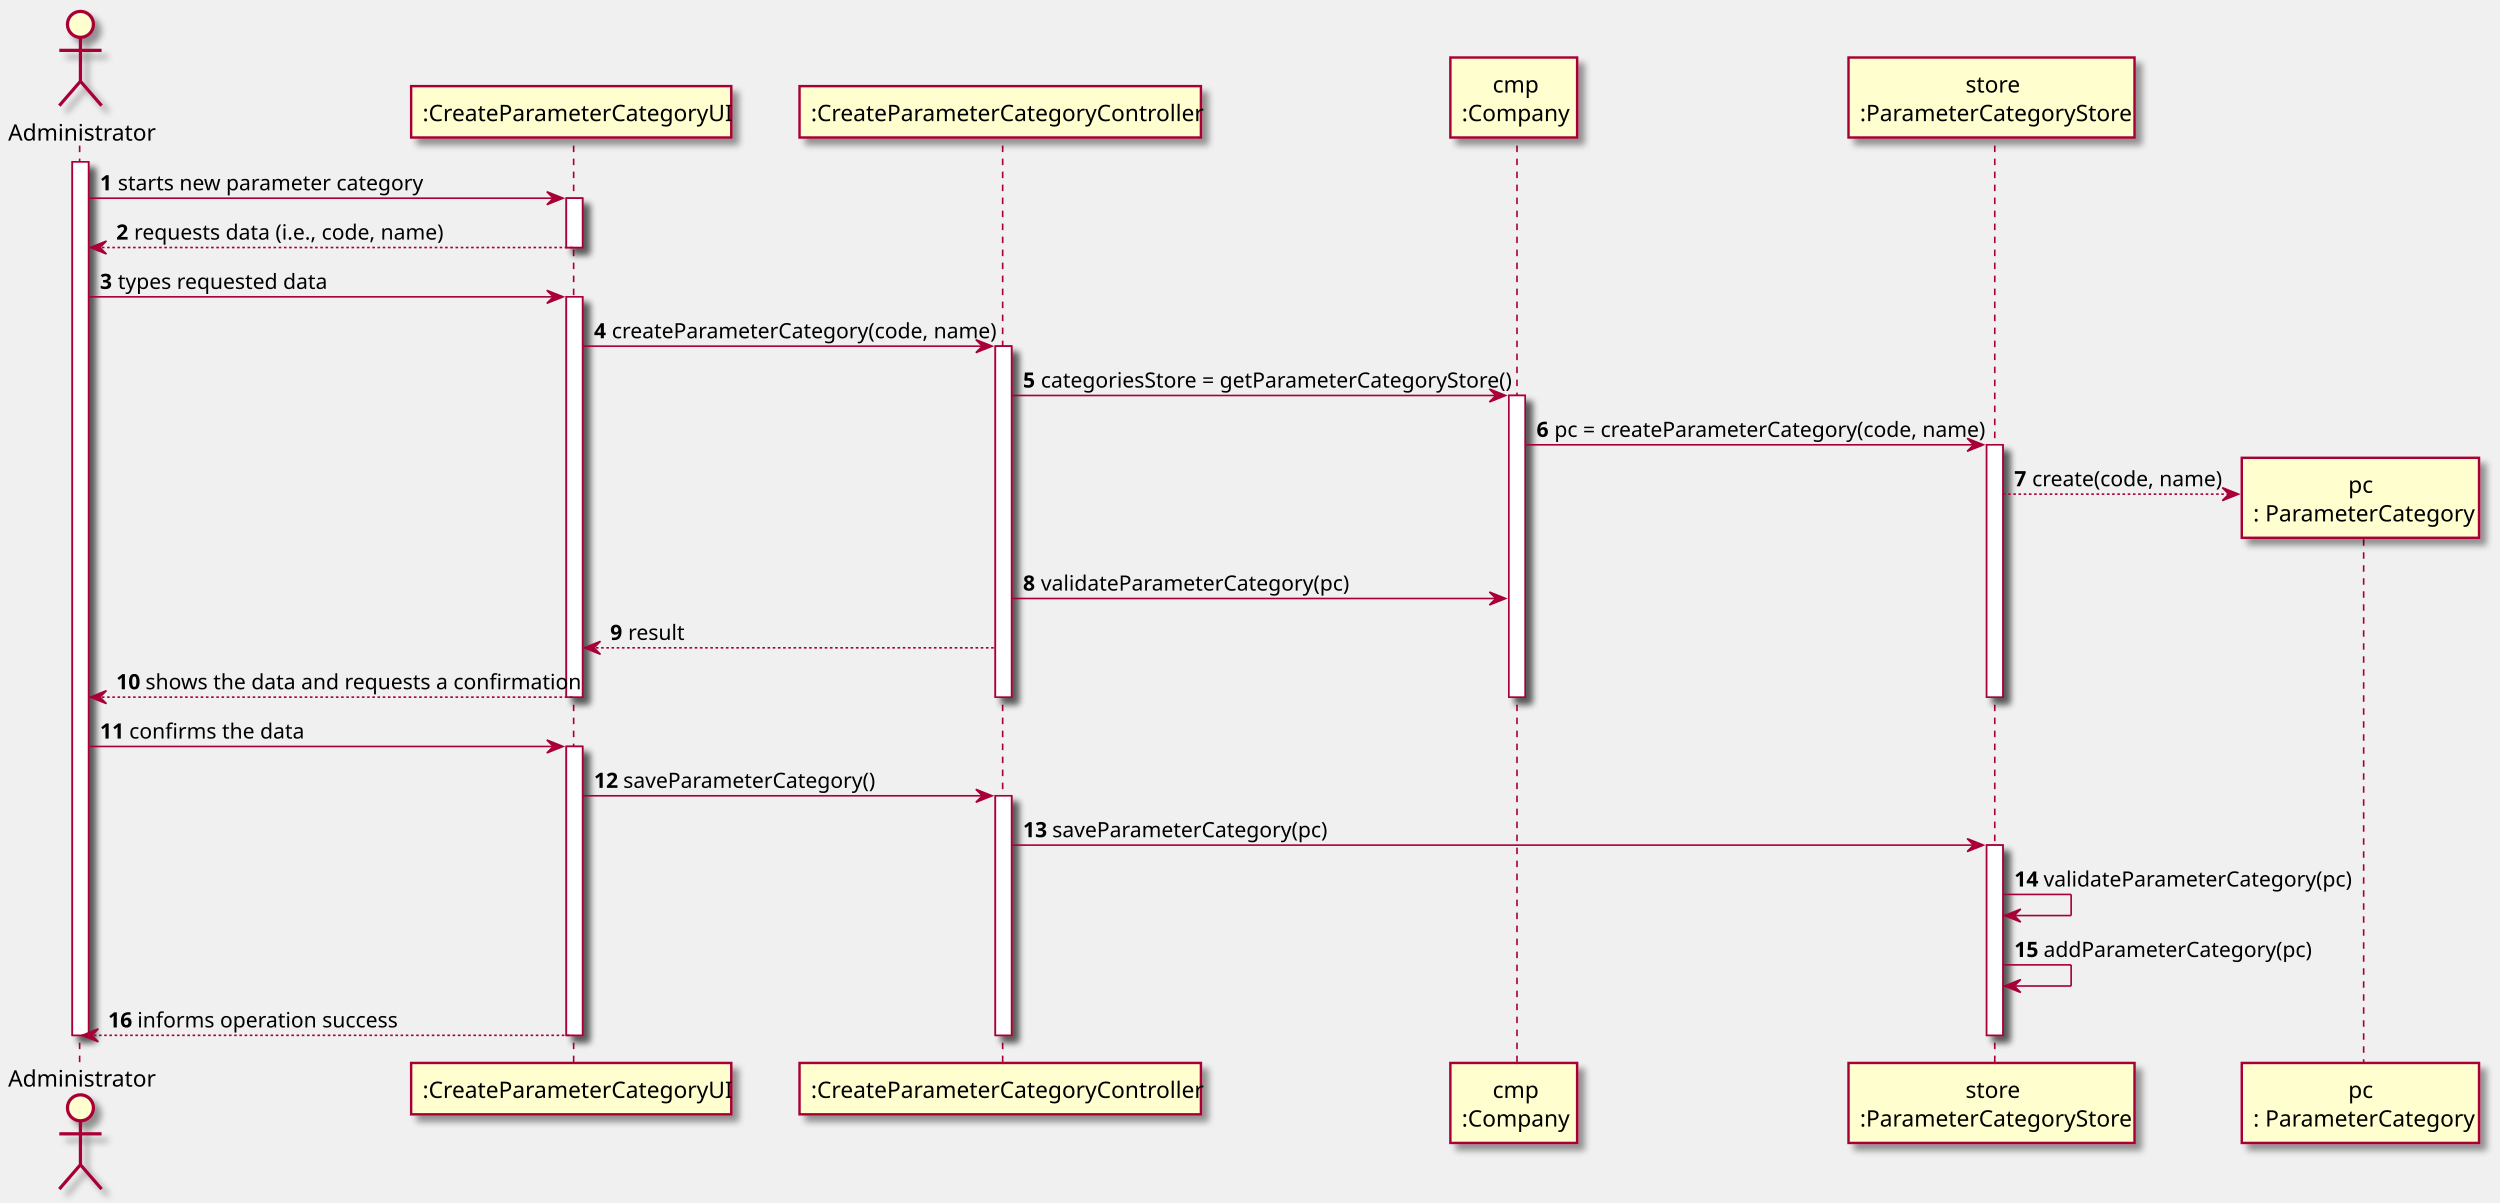
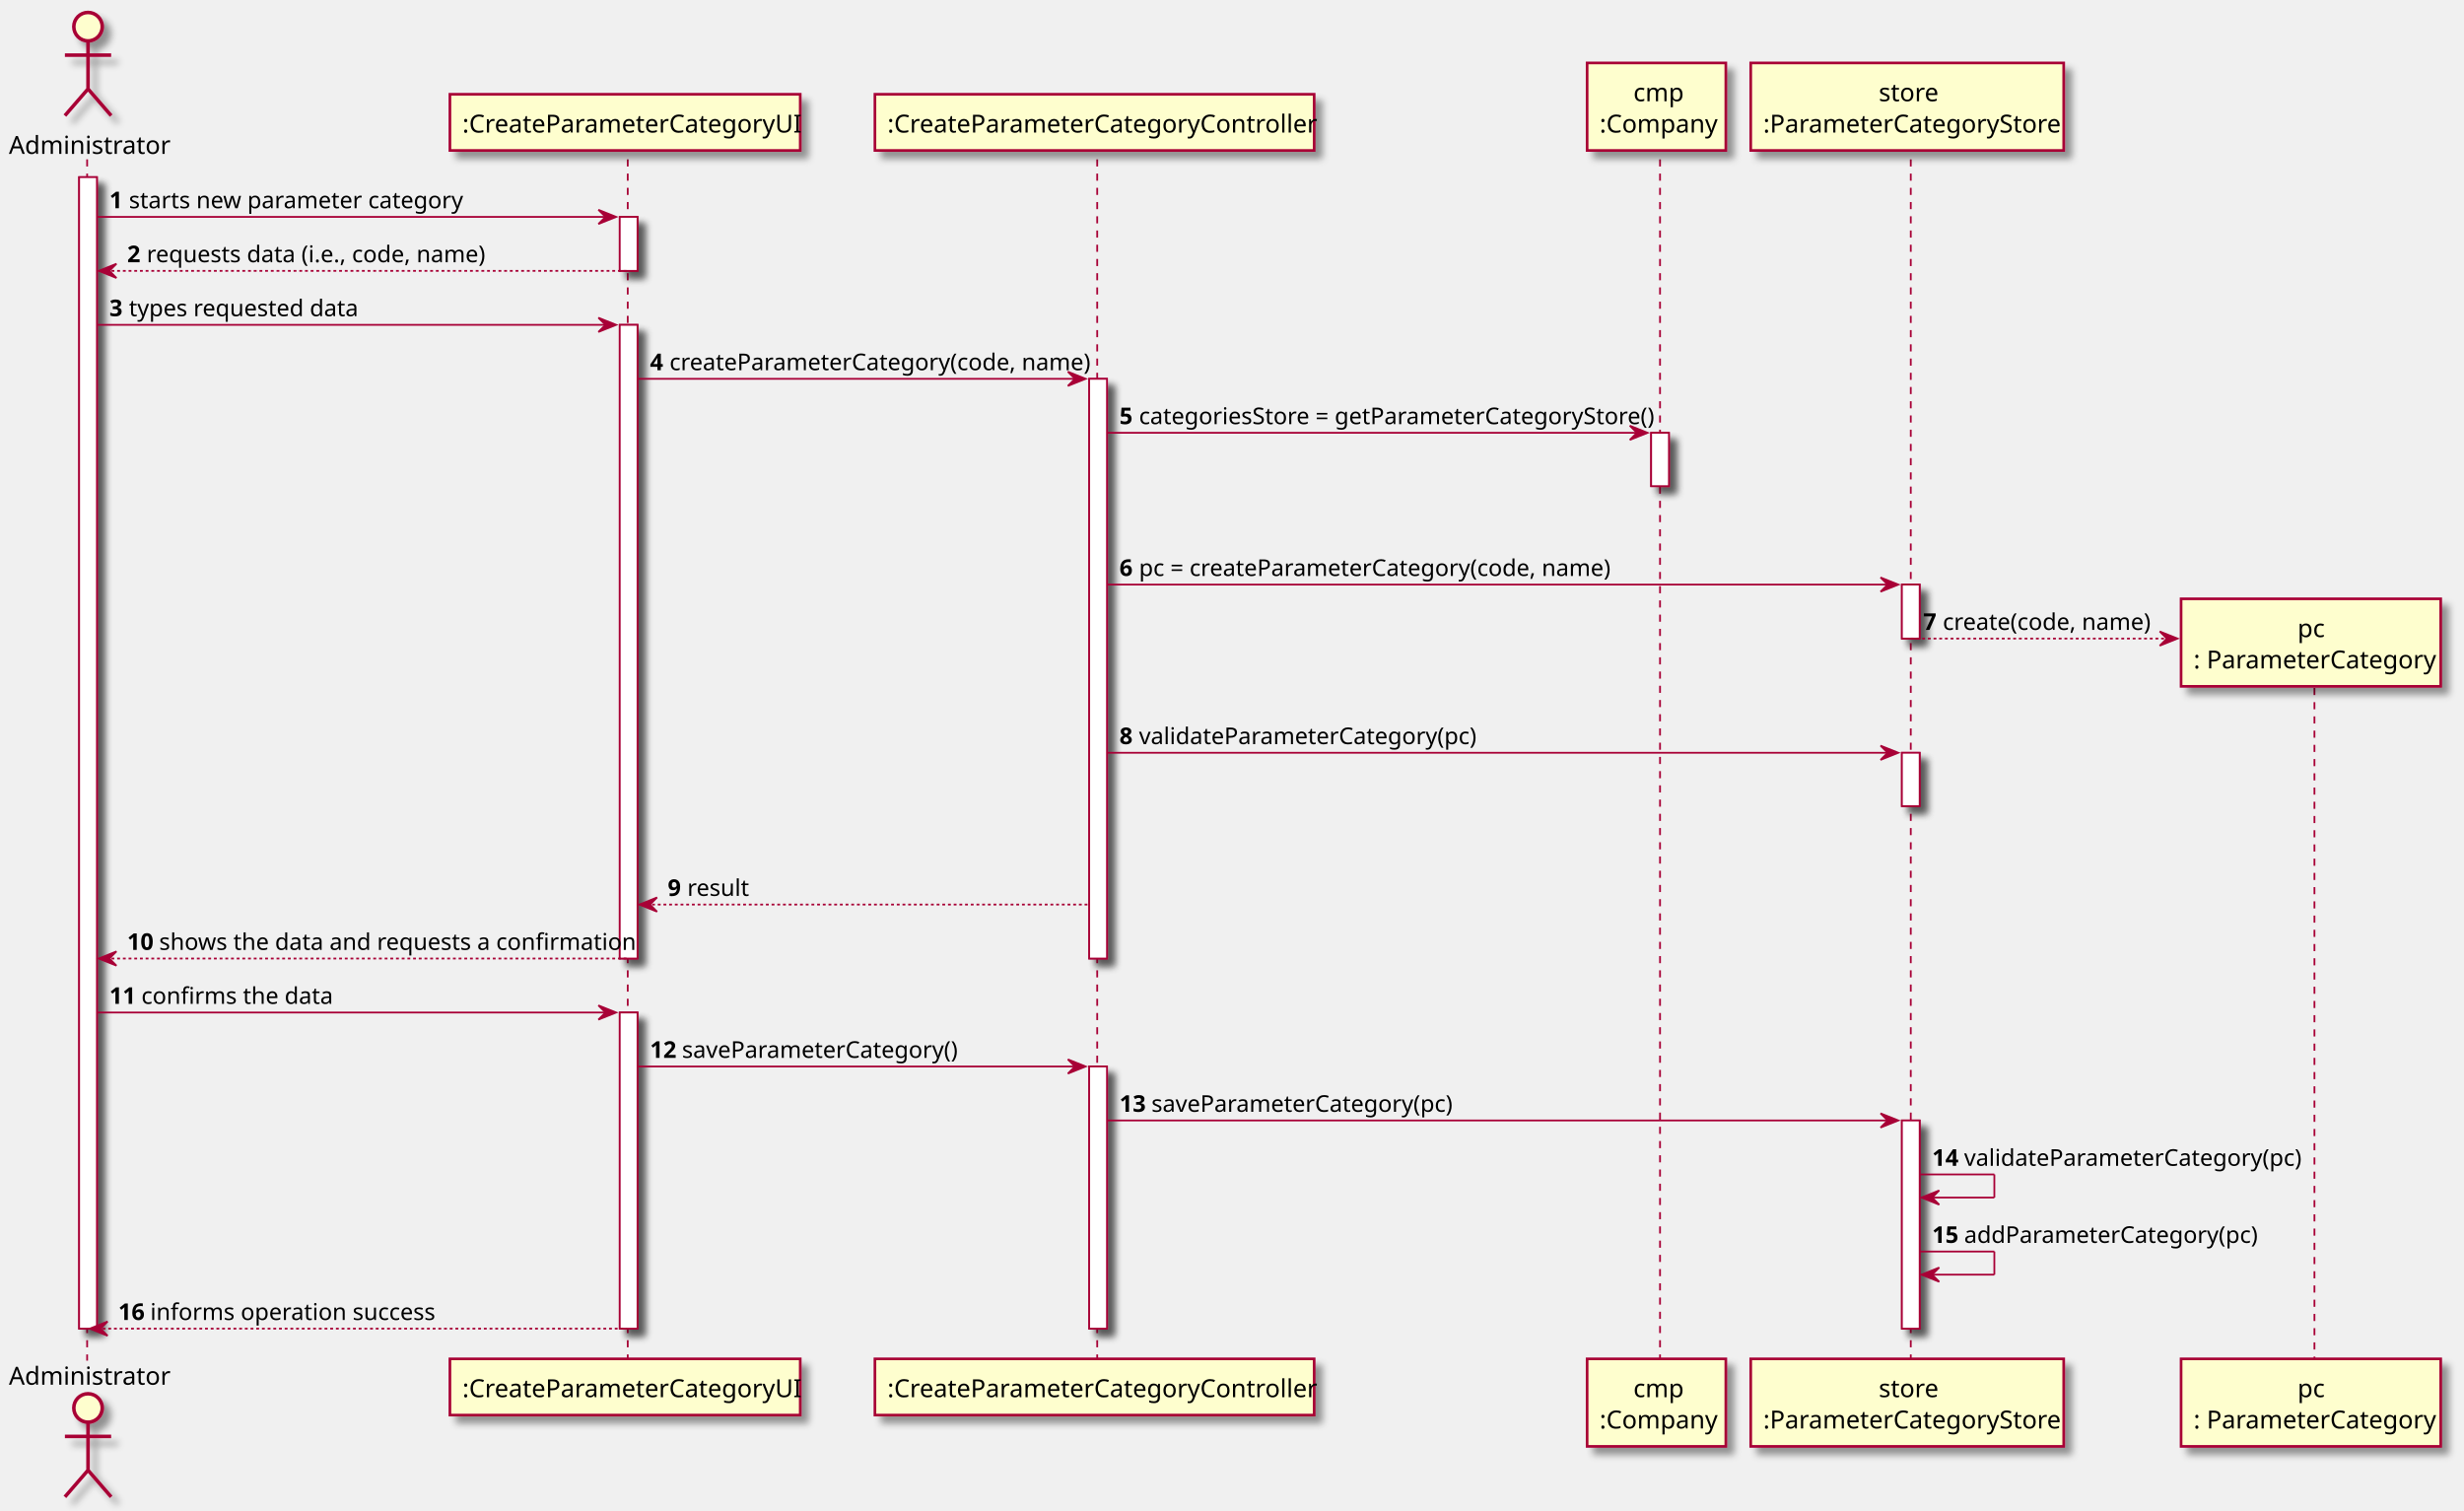
- <svg xmlns="http://www.w3.org/2000/svg" contentScriptType="application/ecmascript" contentStyleType="text/css" height="925px" preserveAspectRatio="none" style="width:1923px;height:925px;" version="1.1" viewBox="0 0 1923 925" width="1923.75px" zoomAndPan="magnify">
+ <svg xmlns="http://www.w3.org/2000/svg" contentScriptType="application/ecmascript" contentStyleType="text/css" height="1062.5px" preserveAspectRatio="none" style="width:1732px;height:1062px;" version="1.1" viewBox="0 0 1732 1062" width="1732.5px" zoomAndPan="magnify">
  <defs>
-     <filter height="300%" id="f1p13t1ek9l3mz" width="300%" x="-1" y="-1">
+     <filter height="300%" id="fwer55arzb41w" width="300%" x="-1" y="-1">
      <feGaussianBlur result="blurOut" stdDeviation="2.5" />
      <feColorMatrix in="blurOut" result="blurOut2" type="matrix" values="0 0 0 0 0 0 0 0 0 0 0 0 0 0 0 0 0 0 .4 0" />
      <feOffset dx="5.0" dy="5.0" in="blurOut2" result="blurOut3" />
      <feBlend in="SourceGraphic" in2="blurOut3" mode="normal" />
    </filter>
  </defs>
  <g>
-     <rect fill="#FFFFFF" filter="url(#f1p13t1ek9l3mz)" height="671.865" style="stroke:#A80036;stroke-width:1.25;" width="12.5" x="55.625" y="124.512" />
-     <rect fill="#FFFFFF" filter="url(#f1p13t1ek9l3mz)" height="37.94" style="stroke:#A80036;stroke-width:1.25;" width="12.5" x="435.625" y="152.451" />
-     <rect fill="#FFFFFF" filter="url(#f1p13t1ek9l3mz)" height="307.91" style="stroke:#A80036;stroke-width:1.25;" width="12.5" x="435.625" y="228.33" />
-     <rect fill="#FFFFFF" filter="url(#f1p13t1ek9l3mz)" height="222.197" style="stroke:#A80036;stroke-width:1.25;" width="12.5" x="435.625" y="574.18" />
-     <rect fill="#FFFFFF" filter="url(#f1p13t1ek9l3mz)" height="269.971" style="stroke:#A80036;stroke-width:1.25;" width="12.5" x="765.625" y="266.269" />
-     <rect fill="#FFFFFF" filter="url(#f1p13t1ek9l3mz)" height="184.258" style="stroke:#A80036;stroke-width:1.25;" width="12.5" x="765.625" y="612.119" />
-     <rect fill="#FFFFFF" filter="url(#f1p13t1ek9l3mz)" height="232.031" style="stroke:#A80036;stroke-width:1.25;" width="12.5" x="1160.625" y="304.209" />
-     <rect fill="#FFFFFF" filter="url(#f1p13t1ek9l3mz)" height="194.092" style="stroke:#A80036;stroke-width:1.25;" width="12.5" x="1528.125" y="342.148" />
-     <rect fill="#FFFFFF" filter="url(#f1p13t1ek9l3mz)" height="146.318" style="stroke:#A80036;stroke-width:1.25;" width="12.5" x="1528.125" y="650.059" />
-     <line style="stroke:#A80036;stroke-width:1.25;stroke-dasharray:5.0,5.0;" x1="61.25" x2="61.25" y1="112.012" y2="818.877" />
-     <line style="stroke:#A80036;stroke-width:1.25;stroke-dasharray:5.0,5.0;" x1="441.25" x2="441.25" y1="112.012" y2="818.877" />
-     <line style="stroke:#A80036;stroke-width:1.25;stroke-dasharray:5.0,5.0;" x1="771.25" x2="771.25" y1="112.012" y2="818.877" />
-     <line style="stroke:#A80036;stroke-width:1.25;stroke-dasharray:5.0,5.0;" x1="1166.875" x2="1166.875" y1="112.012" y2="818.877" />
-     <line style="stroke:#A80036;stroke-width:1.25;stroke-dasharray:5.0,5.0;" x1="1534.375" x2="1534.375" y1="112.012" y2="818.877" />
-     <line style="stroke:#A80036;stroke-width:1.25;stroke-dasharray:5.0,5.0;" x1="1818.125" x2="1818.125" y1="404.785" y2="818.877" />
+     <rect fill="#FFFFFF" filter="url(#fwer55arzb41w)" height="809.365" style="stroke:#A80036;stroke-width:1.25;" width="12.5" x="55.625" y="124.512" />
+     <rect fill="#FFFFFF" filter="url(#fwer55arzb41w)" height="37.94" style="stroke:#A80036;stroke-width:1.25;" width="12.5" x="435.625" y="152.451" />
+     <rect fill="#FFFFFF" filter="url(#fwer55arzb41w)" height="445.41" style="stroke:#A80036;stroke-width:1.25;" width="12.5" x="435.625" y="228.33" />
+     <rect fill="#FFFFFF" filter="url(#fwer55arzb41w)" height="222.197" style="stroke:#A80036;stroke-width:1.25;" width="12.5" x="435.625" y="711.68" />
+     <rect fill="#FFFFFF" filter="url(#fwer55arzb41w)" height="407.471" style="stroke:#A80036;stroke-width:1.25;" width="12.5" x="765.625" y="266.269" />
+     <rect fill="#FFFFFF" filter="url(#fwer55arzb41w)" height="184.258" style="stroke:#A80036;stroke-width:1.25;" width="12.5" x="765.625" y="749.619" />
+     <rect fill="#FFFFFF" filter="url(#fwer55arzb41w)" height="37.5" style="stroke:#A80036;stroke-width:1.25;" width="12.5" x="1160.625" y="304.209" />
+     <rect fill="#FFFFFF" filter="url(#fwer55arzb41w)" height="37.94" style="stroke:#A80036;stroke-width:1.25;" width="12.5" x="1336.875" y="410.898" />
+     <rect fill="#FFFFFF" filter="url(#fwer55arzb41w)" height="37.5" style="stroke:#A80036;stroke-width:1.25;" width="12.5" x="1336.875" y="529.111" />
+     <rect fill="#FFFFFF" filter="url(#fwer55arzb41w)" height="146.318" style="stroke:#A80036;stroke-width:1.25;" width="12.5" x="1336.875" y="787.559" />
+     <line style="stroke:#A80036;stroke-width:1.25;stroke-dasharray:5.0,5.0;" x1="61.25" x2="61.25" y1="112.012" y2="956.377" />
+     <line style="stroke:#A80036;stroke-width:1.25;stroke-dasharray:5.0,5.0;" x1="441.25" x2="441.25" y1="112.012" y2="956.377" />
+     <line style="stroke:#A80036;stroke-width:1.25;stroke-dasharray:5.0,5.0;" x1="771.25" x2="771.25" y1="112.012" y2="956.377" />
+     <line style="stroke:#A80036;stroke-width:1.25;stroke-dasharray:5.0,5.0;" x1="1166.875" x2="1166.875" y1="112.012" y2="956.377" />
+     <line style="stroke:#A80036;stroke-width:1.25;stroke-dasharray:5.0,5.0;" x1="1343.125" x2="1343.125" y1="112.012" y2="956.377" />
+     <line style="stroke:#A80036;stroke-width:1.25;stroke-dasharray:5.0,5.0;" x1="1626.875" x2="1626.875" y1="473.535" y2="956.377" />
    <text fill="#000000" font-family="sans-serif" font-size="17.5" lengthAdjust="spacing" textLength="103.75" x="6.25" y="108.166">Administrator</text>
-     <ellipse cx="61.875" cy="18.75" fill="#FEFECE" filter="url(#f1p13t1ek9l3mz)" rx="10" ry="10" style="stroke:#A80036;stroke-width:2.5;" />
-     <path d="M61.875,28.75 L61.875,62.5 M45.625,38.75 L78.125,38.75 M61.875,62.5 L45.625,81.25 M61.875,62.5 L78.125,81.25 " fill="none" filter="url(#f1p13t1ek9l3mz)" style="stroke:#A80036;stroke-width:2.5;" />
-     <text fill="#000000" font-family="sans-serif" font-size="17.5" lengthAdjust="spacing" textLength="103.75" x="6.25" y="835.793">Administrator</text>
-     <ellipse cx="61.875" cy="852.139" fill="#FEFECE" filter="url(#f1p13t1ek9l3mz)" rx="10" ry="10" style="stroke:#A80036;stroke-width:2.5;" />
-     <path d="M61.875,862.139 L61.875,895.889 M45.625,872.139 L78.125,872.139 M61.875,895.889 L45.625,914.639 M61.875,895.889 L78.125,914.639 " fill="none" filter="url(#f1p13t1ek9l3mz)" style="stroke:#A80036;stroke-width:2.5;" />
-     <rect fill="#FEFECE" filter="url(#f1p13t1ek9l3mz)" height="39.512" style="stroke:#A80036;stroke-width:1.875;" width="246.25" x="316.25" y="66.25" />
+     <ellipse cx="61.875" cy="18.75" fill="#FEFECE" filter="url(#fwer55arzb41w)" rx="10" ry="10" style="stroke:#A80036;stroke-width:2.5;" />
+     <path d="M61.875,28.75 L61.875,62.5 M45.625,38.75 L78.125,38.75 M61.875,62.5 L45.625,81.25 M61.875,62.5 L78.125,81.25 " fill="none" filter="url(#fwer55arzb41w)" style="stroke:#A80036;stroke-width:2.5;" />
+     <text fill="#000000" font-family="sans-serif" font-size="17.5" lengthAdjust="spacing" textLength="103.75" x="6.25" y="973.293">Administrator</text>
+     <ellipse cx="61.875" cy="989.639" fill="#FEFECE" filter="url(#fwer55arzb41w)" rx="10" ry="10" style="stroke:#A80036;stroke-width:2.5;" />
+     <path d="M61.875,999.639 L61.875,1033.389 M45.625,1009.639 L78.125,1009.639 M61.875,1033.389 L45.625,1052.139 M61.875,1033.389 L78.125,1052.139 " fill="none" filter="url(#fwer55arzb41w)" style="stroke:#A80036;stroke-width:2.5;" />
+     <rect fill="#FEFECE" filter="url(#fwer55arzb41w)" height="39.512" style="stroke:#A80036;stroke-width:1.875;" width="246.25" x="316.25" y="66.25" />
    <text fill="#000000" font-family="sans-serif" font-size="17.5" lengthAdjust="spacing" textLength="228.75" x="325" y="93.166">:CreateParameterCategoryUI</text>
-     <rect fill="#FEFECE" filter="url(#f1p13t1ek9l3mz)" height="39.512" style="stroke:#A80036;stroke-width:1.875;" width="246.25" x="316.25" y="817.627" />
-     <text fill="#000000" font-family="sans-serif" font-size="17.5" lengthAdjust="spacing" textLength="228.75" x="325" y="844.543">:CreateParameterCategoryUI</text>
-     <rect fill="#FEFECE" filter="url(#f1p13t1ek9l3mz)" height="39.512" style="stroke:#A80036;stroke-width:1.875;" width="308.75" x="615" y="66.25" />
+     <rect fill="#FEFECE" filter="url(#fwer55arzb41w)" height="39.512" style="stroke:#A80036;stroke-width:1.875;" width="246.25" x="316.25" y="955.127" />
+     <text fill="#000000" font-family="sans-serif" font-size="17.5" lengthAdjust="spacing" textLength="228.75" x="325" y="982.043">:CreateParameterCategoryUI</text>
+     <rect fill="#FEFECE" filter="url(#fwer55arzb41w)" height="39.512" style="stroke:#A80036;stroke-width:1.875;" width="308.75" x="615" y="66.25" />
    <text fill="#000000" font-family="sans-serif" font-size="17.5" lengthAdjust="spacing" textLength="291.25" x="623.75" y="93.166">:CreateParameterCategoryController</text>
-     <rect fill="#FEFECE" filter="url(#f1p13t1ek9l3mz)" height="39.512" style="stroke:#A80036;stroke-width:1.875;" width="308.75" x="615" y="817.627" />
-     <text fill="#000000" font-family="sans-serif" font-size="17.5" lengthAdjust="spacing" textLength="291.25" x="623.75" y="844.543">:CreateParameterCategoryController</text>
-     <rect fill="#FEFECE" filter="url(#f1p13t1ek9l3mz)" height="61.523" style="stroke:#A80036;stroke-width:1.875;" width="97.5" x="1115.625" y="44.238" />
+     <rect fill="#FEFECE" filter="url(#fwer55arzb41w)" height="39.512" style="stroke:#A80036;stroke-width:1.875;" width="308.75" x="615" y="955.127" />
+     <text fill="#000000" font-family="sans-serif" font-size="17.5" lengthAdjust="spacing" textLength="291.25" x="623.75" y="982.043">:CreateParameterCategoryController</text>
+     <rect fill="#FEFECE" filter="url(#fwer55arzb41w)" height="61.523" style="stroke:#A80036;stroke-width:1.875;" width="97.5" x="1115.625" y="44.238" />
    <text fill="#000000" font-family="sans-serif" font-size="17.5" lengthAdjust="spacing" textLength="32.5" x="1148.125" y="71.155">cmp</text>
    <text fill="#000000" font-family="sans-serif" font-size="17.5" lengthAdjust="spacing" textLength="80" x="1124.375" y="93.166">:Company</text>
-     <rect fill="#FEFECE" filter="url(#f1p13t1ek9l3mz)" height="61.523" style="stroke:#A80036;stroke-width:1.875;" width="97.5" x="1115.625" y="817.627" />
-     <text fill="#000000" font-family="sans-serif" font-size="17.5" lengthAdjust="spacing" textLength="32.5" x="1148.125" y="844.543">cmp</text>
-     <text fill="#000000" font-family="sans-serif" font-size="17.5" lengthAdjust="spacing" textLength="80" x="1124.375" y="866.555">:Company</text>
-     <rect fill="#FEFECE" filter="url(#f1p13t1ek9l3mz)" height="61.523" style="stroke:#A80036;stroke-width:1.875;" width="220" x="1421.875" y="44.238" />
-     <text fill="#000000" font-family="sans-serif" font-size="17.5" lengthAdjust="spacing" textLength="40" x="1511.875" y="71.155">store</text>
-     <text fill="#000000" font-family="sans-serif" font-size="17.5" lengthAdjust="spacing" textLength="202.5" x="1430.625" y="93.166">:ParameterCategoryStore</text>
-     <rect fill="#FEFECE" filter="url(#f1p13t1ek9l3mz)" height="61.523" style="stroke:#A80036;stroke-width:1.875;" width="220" x="1421.875" y="817.627" />
-     <text fill="#000000" font-family="sans-serif" font-size="17.5" lengthAdjust="spacing" textLength="40" x="1511.875" y="844.543">store</text>
-     <text fill="#000000" font-family="sans-serif" font-size="17.5" lengthAdjust="spacing" textLength="202.5" x="1430.625" y="866.555">:ParameterCategoryStore</text>
-     <rect fill="#FEFECE" filter="url(#f1p13t1ek9l3mz)" height="61.523" style="stroke:#A80036;stroke-width:1.875;" width="182.5" x="1724.375" y="817.627" />
-     <text fill="#000000" font-family="sans-serif" font-size="17.5" lengthAdjust="spacing" textLength="18.75" x="1806.25" y="844.543">pc</text>
-     <text fill="#000000" font-family="sans-serif" font-size="17.5" lengthAdjust="spacing" textLength="165" x="1733.125" y="866.555">: ParameterCategory</text>
-     <rect fill="#FFFFFF" filter="url(#f1p13t1ek9l3mz)" height="671.865" style="stroke:#A80036;stroke-width:1.25;" width="12.5" x="55.625" y="124.512" />
-     <rect fill="#FFFFFF" filter="url(#f1p13t1ek9l3mz)" height="37.94" style="stroke:#A80036;stroke-width:1.25;" width="12.5" x="435.625" y="152.451" />
-     <rect fill="#FFFFFF" filter="url(#f1p13t1ek9l3mz)" height="307.91" style="stroke:#A80036;stroke-width:1.25;" width="12.5" x="435.625" y="228.33" />
-     <rect fill="#FFFFFF" filter="url(#f1p13t1ek9l3mz)" height="222.197" style="stroke:#A80036;stroke-width:1.25;" width="12.5" x="435.625" y="574.18" />
-     <rect fill="#FFFFFF" filter="url(#f1p13t1ek9l3mz)" height="269.971" style="stroke:#A80036;stroke-width:1.25;" width="12.5" x="765.625" y="266.269" />
-     <rect fill="#FFFFFF" filter="url(#f1p13t1ek9l3mz)" height="184.258" style="stroke:#A80036;stroke-width:1.25;" width="12.5" x="765.625" y="612.119" />
-     <rect fill="#FFFFFF" filter="url(#f1p13t1ek9l3mz)" height="232.031" style="stroke:#A80036;stroke-width:1.25;" width="12.5" x="1160.625" y="304.209" />
-     <rect fill="#FFFFFF" filter="url(#f1p13t1ek9l3mz)" height="194.092" style="stroke:#A80036;stroke-width:1.25;" width="12.5" x="1528.125" y="342.148" />
-     <rect fill="#FFFFFF" filter="url(#f1p13t1ek9l3mz)" height="146.318" style="stroke:#A80036;stroke-width:1.25;" width="12.5" x="1528.125" y="650.059" />
+     <rect fill="#FEFECE" filter="url(#fwer55arzb41w)" height="61.523" style="stroke:#A80036;stroke-width:1.875;" width="97.5" x="1115.625" y="955.127" />
+     <text fill="#000000" font-family="sans-serif" font-size="17.5" lengthAdjust="spacing" textLength="32.5" x="1148.125" y="982.043">cmp</text>
+     <text fill="#000000" font-family="sans-serif" font-size="17.5" lengthAdjust="spacing" textLength="80" x="1124.375" y="1004.055">:Company</text>
+     <rect fill="#FEFECE" filter="url(#fwer55arzb41w)" height="61.523" style="stroke:#A80036;stroke-width:1.875;" width="220" x="1230.625" y="44.238" />
+     <text fill="#000000" font-family="sans-serif" font-size="17.5" lengthAdjust="spacing" textLength="40" x="1320.625" y="71.155">store</text>
+     <text fill="#000000" font-family="sans-serif" font-size="17.5" lengthAdjust="spacing" textLength="202.5" x="1239.375" y="93.166">:ParameterCategoryStore</text>
+     <rect fill="#FEFECE" filter="url(#fwer55arzb41w)" height="61.523" style="stroke:#A80036;stroke-width:1.875;" width="220" x="1230.625" y="955.127" />
+     <text fill="#000000" font-family="sans-serif" font-size="17.5" lengthAdjust="spacing" textLength="40" x="1320.625" y="982.043">store</text>
+     <text fill="#000000" font-family="sans-serif" font-size="17.5" lengthAdjust="spacing" textLength="202.5" x="1239.375" y="1004.055">:ParameterCategoryStore</text>
+     <rect fill="#FEFECE" filter="url(#fwer55arzb41w)" height="61.523" style="stroke:#A80036;stroke-width:1.875;" width="182.5" x="1533.125" y="955.127" />
+     <text fill="#000000" font-family="sans-serif" font-size="17.5" lengthAdjust="spacing" textLength="18.75" x="1615" y="982.043">pc</text>
+     <text fill="#000000" font-family="sans-serif" font-size="17.5" lengthAdjust="spacing" textLength="165" x="1541.875" y="1004.055">: ParameterCategory</text>
+     <rect fill="#FFFFFF" filter="url(#fwer55arzb41w)" height="809.365" style="stroke:#A80036;stroke-width:1.25;" width="12.5" x="55.625" y="124.512" />
+     <rect fill="#FFFFFF" filter="url(#fwer55arzb41w)" height="37.94" style="stroke:#A80036;stroke-width:1.25;" width="12.5" x="435.625" y="152.451" />
+     <rect fill="#FFFFFF" filter="url(#fwer55arzb41w)" height="445.41" style="stroke:#A80036;stroke-width:1.25;" width="12.5" x="435.625" y="228.33" />
+     <rect fill="#FFFFFF" filter="url(#fwer55arzb41w)" height="222.197" style="stroke:#A80036;stroke-width:1.25;" width="12.5" x="435.625" y="711.68" />
+     <rect fill="#FFFFFF" filter="url(#fwer55arzb41w)" height="407.471" style="stroke:#A80036;stroke-width:1.25;" width="12.5" x="765.625" y="266.269" />
+     <rect fill="#FFFFFF" filter="url(#fwer55arzb41w)" height="184.258" style="stroke:#A80036;stroke-width:1.25;" width="12.5" x="765.625" y="749.619" />
+     <rect fill="#FFFFFF" filter="url(#fwer55arzb41w)" height="37.5" style="stroke:#A80036;stroke-width:1.25;" width="12.5" x="1160.625" y="304.209" />
+     <rect fill="#FFFFFF" filter="url(#fwer55arzb41w)" height="37.94" style="stroke:#A80036;stroke-width:1.25;" width="12.5" x="1336.875" y="410.898" />
+     <rect fill="#FFFFFF" filter="url(#fwer55arzb41w)" height="37.5" style="stroke:#A80036;stroke-width:1.25;" width="12.5" x="1336.875" y="529.111" />
+     <rect fill="#FFFFFF" filter="url(#fwer55arzb41w)" height="146.318" style="stroke:#A80036;stroke-width:1.25;" width="12.5" x="1336.875" y="787.559" />
    <polygon fill="#A80036" points="420.625,147.451,433.125,152.451,420.625,157.451,425.625,152.451" style="stroke:#A80036;stroke-width:1.25;" />
    <line style="stroke:#A80036;stroke-width:1.25;" x1="68.125" x2="428.125" y1="152.451" y2="152.451" />
    <text fill="#000000" font-family="sans-serif" font-size="16.25" font-weight="bold" lengthAdjust="spacing" textLength="8.75" x="76.875" y="146.381">1</text>
    <text fill="#000000" font-family="sans-serif" font-size="16.25" lengthAdjust="spacing" textLength="220" x="90.625" y="146.381">starts new parameter category</text>
    <polygon fill="#A80036" points="81.875,185.391,69.375,190.391,81.875,195.391,76.875,190.391" style="stroke:#A80036;stroke-width:1.25;" />
    <line style="stroke:#A80036;stroke-width:1.25;stroke-dasharray:2.0,2.0;" x1="74.375" x2="440.625" y1="190.391" y2="190.391" />
    <text fill="#000000" font-family="sans-serif" font-size="16.25" font-weight="bold" lengthAdjust="spacing" textLength="8.75" x="89.375" y="184.32">2</text>
    <text fill="#000000" font-family="sans-serif" font-size="16.25" lengthAdjust="spacing" textLength="231.25" x="103.125" y="184.32">requests data (i.e., code, name)</text>
    <polygon fill="#A80036" points="420.625,223.33,433.125,228.33,420.625,233.33,425.625,228.33" style="stroke:#A80036;stroke-width:1.25;" />
    <line style="stroke:#A80036;stroke-width:1.25;" x1="68.125" x2="428.125" y1="228.33" y2="228.33" />
    <text fill="#000000" font-family="sans-serif" font-size="16.25" font-weight="bold" lengthAdjust="spacing" textLength="8.75" x="76.875" y="222.26">3</text>
    <text fill="#000000" font-family="sans-serif" font-size="16.25" lengthAdjust="spacing" textLength="152.5" x="90.625" y="222.26">types requested data</text>
    <polygon fill="#A80036" points="750.625,261.269,763.125,266.269,750.625,271.269,755.625,266.269" style="stroke:#A80036;stroke-width:1.25;" />
    <line style="stroke:#A80036;stroke-width:1.25;" x1="448.125" x2="758.125" y1="266.269" y2="266.269" />
    <text fill="#000000" font-family="sans-serif" font-size="16.25" font-weight="bold" lengthAdjust="spacing" textLength="8.75" x="456.875" y="260.199">4</text>
    <text fill="#000000" font-family="sans-serif" font-size="16.25" lengthAdjust="spacing" textLength="280" x="470.625" y="260.199">createParameterCategory(code, name)</text>
    <polygon fill="#A80036" points="1145.625,299.209,1158.125,304.209,1145.625,309.209,1150.625,304.209" style="stroke:#A80036;stroke-width:1.25;" />
    <line style="stroke:#A80036;stroke-width:1.25;" x1="778.125" x2="1153.125" y1="304.209" y2="304.209" />
    <text fill="#000000" font-family="sans-serif" font-size="16.25" font-weight="bold" lengthAdjust="spacing" textLength="8.75" x="786.875" y="298.138">5</text>
    <text fill="#000000" font-family="sans-serif" font-size="16.25" lengthAdjust="spacing" textLength="345" x="800.625" y="298.138">categoriesStore = getParameterCategoryStore()</text>
-     <polygon fill="#A80036" points="1513.125,337.148,1525.625,342.148,1513.125,347.148,1518.125,342.148" style="stroke:#A80036;stroke-width:1.25;" />
-     <line style="stroke:#A80036;stroke-width:1.25;" x1="1173.125" x2="1520.625" y1="342.148" y2="342.148" />
-     <text fill="#000000" font-family="sans-serif" font-size="16.25" font-weight="bold" lengthAdjust="spacing" textLength="8.75" x="1181.875" y="336.078">6</text>
-     <text fill="#000000" font-family="sans-serif" font-size="16.25" lengthAdjust="spacing" textLength="317.5" x="1195.625" y="336.078">pc = createParameterCategory(code, name)</text>
-     <polygon fill="#A80036" points="1709.375,375.088,1721.875,380.088,1709.375,385.088,1714.375,380.088" style="stroke:#A80036;stroke-width:1.25;" />
-     <line style="stroke:#A80036;stroke-width:1.25;stroke-dasharray:2.0,2.0;" x1="1540.625" x2="1716.875" y1="380.088" y2="380.088" />
-     <text fill="#000000" font-family="sans-serif" font-size="16.25" font-weight="bold" lengthAdjust="spacing" textLength="8.75" x="1549.375" y="374.017">7</text>
-     <text fill="#000000" font-family="sans-serif" font-size="16.25" lengthAdjust="spacing" textLength="140" x="1563.125" y="374.017">create(code, name)</text>
-     <rect fill="#FEFECE" filter="url(#f1p13t1ek9l3mz)" height="61.523" style="stroke:#A80036;stroke-width:1.875;" width="182.5" x="1724.375" y="352.148" />
-     <text fill="#000000" font-family="sans-serif" font-size="17.5" lengthAdjust="spacing" textLength="18.75" x="1806.25" y="379.065">pc</text>
-     <text fill="#000000" font-family="sans-serif" font-size="17.5" lengthAdjust="spacing" textLength="165" x="1733.125" y="401.077">: ParameterCategory</text>
-     <polygon fill="#A80036" points="1145.625,455.361,1158.125,460.361,1145.625,465.361,1150.625,460.361" style="stroke:#A80036;stroke-width:1.25;" />
-     <line style="stroke:#A80036;stroke-width:1.25;" x1="778.125" x2="1153.125" y1="460.361" y2="460.361" />
-     <text fill="#000000" font-family="sans-serif" font-size="16.25" font-weight="bold" lengthAdjust="spacing" textLength="8.75" x="786.875" y="454.291">8</text>
-     <text fill="#000000" font-family="sans-serif" font-size="16.25" lengthAdjust="spacing" textLength="221.25" x="800.625" y="454.291">validateParameterCategory(pc)</text>
-     <polygon fill="#A80036" points="461.875,493.301,449.375,498.301,461.875,503.301,456.875,498.301" style="stroke:#A80036;stroke-width:1.25;" />
-     <line style="stroke:#A80036;stroke-width:1.25;stroke-dasharray:2.0,2.0;" x1="454.375" x2="764.375" y1="498.301" y2="498.301" />
-     <text fill="#000000" font-family="sans-serif" font-size="16.25" font-weight="bold" lengthAdjust="spacing" textLength="8.75" x="469.375" y="492.23">9</text>
-     <text fill="#000000" font-family="sans-serif" font-size="16.25" lengthAdjust="spacing" textLength="40" x="483.125" y="492.23">result</text>
-     <polygon fill="#A80036" points="81.875,531.24,69.375,536.24,81.875,541.24,76.875,536.24" style="stroke:#A80036;stroke-width:1.25;" />
-     <line style="stroke:#A80036;stroke-width:1.25;stroke-dasharray:2.0,2.0;" x1="74.375" x2="440.625" y1="536.24" y2="536.24" />
-     <text fill="#000000" font-family="sans-serif" font-size="16.25" font-weight="bold" lengthAdjust="spacing" textLength="17.5" x="89.375" y="530.17">10</text>
-     <text fill="#000000" font-family="sans-serif" font-size="16.25" lengthAdjust="spacing" textLength="315" x="111.875" y="530.17">shows the data and requests a confirmation</text>
-     <polygon fill="#A80036" points="420.625,569.18,433.125,574.18,420.625,579.18,425.625,574.18" style="stroke:#A80036;stroke-width:1.25;" />
-     <line style="stroke:#A80036;stroke-width:1.25;" x1="68.125" x2="428.125" y1="574.18" y2="574.18" />
-     <text fill="#000000" font-family="sans-serif" font-size="16.25" font-weight="bold" lengthAdjust="spacing" textLength="17.5" x="76.875" y="568.109">11</text>
-     <text fill="#000000" font-family="sans-serif" font-size="16.25" lengthAdjust="spacing" textLength="125" x="99.375" y="568.109">confirms the data</text>
-     <polygon fill="#A80036" points="750.625,607.119,763.125,612.119,750.625,617.119,755.625,612.119" style="stroke:#A80036;stroke-width:1.25;" />
-     <line style="stroke:#A80036;stroke-width:1.25;" x1="448.125" x2="758.125" y1="612.119" y2="612.119" />
-     <text fill="#000000" font-family="sans-serif" font-size="16.25" font-weight="bold" lengthAdjust="spacing" textLength="17.5" x="456.875" y="606.049">12</text>
-     <text fill="#000000" font-family="sans-serif" font-size="16.25" lengthAdjust="spacing" textLength="182.5" x="479.375" y="606.049">saveParameterCategory()</text>
-     <polygon fill="#A80036" points="1513.125,645.059,1525.625,650.059,1513.125,655.059,1518.125,650.059" style="stroke:#A80036;stroke-width:1.25;" />
-     <line style="stroke:#A80036;stroke-width:1.25;" x1="778.125" x2="1520.625" y1="650.059" y2="650.059" />
-     <text fill="#000000" font-family="sans-serif" font-size="16.25" font-weight="bold" lengthAdjust="spacing" textLength="17.5" x="786.875" y="643.988">13</text>
-     <text fill="#000000" font-family="sans-serif" font-size="16.25" lengthAdjust="spacing" textLength="200" x="809.375" y="643.988">saveParameterCategory(pc)</text>
-     <line style="stroke:#A80036;stroke-width:1.25;" x1="1540.625" x2="1593.125" y1="687.998" y2="687.998" />
-     <line style="stroke:#A80036;stroke-width:1.25;" x1="1593.125" x2="1593.125" y1="687.998" y2="704.248" />
-     <line style="stroke:#A80036;stroke-width:1.25;" x1="1541.875" x2="1593.125" y1="704.248" y2="704.248" />
-     <polygon fill="#A80036" points="1554.375,699.248,1541.875,704.248,1554.375,709.248,1549.375,704.248" style="stroke:#A80036;stroke-width:1.25;" />
-     <text fill="#000000" font-family="sans-serif" font-size="16.25" font-weight="bold" lengthAdjust="spacing" textLength="17.5" x="1549.375" y="681.928">14</text>
-     <text fill="#000000" font-family="sans-serif" font-size="16.25" lengthAdjust="spacing" textLength="221.25" x="1571.875" y="681.928">validateParameterCategory(pc)</text>
-     <line style="stroke:#A80036;stroke-width:1.25;" x1="1540.625" x2="1593.125" y1="742.188" y2="742.188" />
-     <line style="stroke:#A80036;stroke-width:1.25;" x1="1593.125" x2="1593.125" y1="742.188" y2="758.438" />
-     <line style="stroke:#A80036;stroke-width:1.25;" x1="1541.875" x2="1593.125" y1="758.438" y2="758.438" />
-     <polygon fill="#A80036" points="1554.375,753.438,1541.875,758.438,1554.375,763.438,1549.375,758.438" style="stroke:#A80036;stroke-width:1.25;" />
-     <text fill="#000000" font-family="sans-serif" font-size="16.25" font-weight="bold" lengthAdjust="spacing" textLength="17.5" x="1549.375" y="736.117">15</text>
-     <text fill="#000000" font-family="sans-serif" font-size="16.25" lengthAdjust="spacing" textLength="193.75" x="1571.875" y="736.117">addParameterCategory(pc)</text>
-     <polygon fill="#A80036" points="75.625,791.377,63.125,796.377,75.625,801.377,70.625,796.377" style="stroke:#A80036;stroke-width:1.25;" />
-     <line style="stroke:#A80036;stroke-width:1.25;stroke-dasharray:2.0,2.0;" x1="68.125" x2="440.625" y1="796.377" y2="796.377" />
-     <text fill="#000000" font-family="sans-serif" font-size="16.25" font-weight="bold" lengthAdjust="spacing" textLength="17.5" x="83.125" y="790.306">16</text>
-     <text fill="#000000" font-family="sans-serif" font-size="16.25" lengthAdjust="spacing" textLength="190" x="105.625" y="790.306">informs operation success</text>
+     <polygon fill="#A80036" points="1321.875,405.898,1334.375,410.898,1321.875,415.898,1326.875,410.898" style="stroke:#A80036;stroke-width:1.25;" />
+     <line style="stroke:#A80036;stroke-width:1.25;" x1="778.125" x2="1329.375" y1="410.898" y2="410.898" />
+     <text fill="#000000" font-family="sans-serif" font-size="16.25" font-weight="bold" lengthAdjust="spacing" textLength="8.75" x="786.875" y="404.828">6</text>
+     <text fill="#000000" font-family="sans-serif" font-size="16.25" lengthAdjust="spacing" textLength="317.5" x="800.625" y="404.828">pc = createParameterCategory(code, name)</text>
+     <polygon fill="#A80036" points="1518.125,443.838,1530.625,448.838,1518.125,453.838,1523.125,448.838" style="stroke:#A80036;stroke-width:1.25;" />
+     <line style="stroke:#A80036;stroke-width:1.25;stroke-dasharray:2.0,2.0;" x1="1343.125" x2="1525.625" y1="448.838" y2="448.838" />
+     <text fill="#000000" font-family="sans-serif" font-size="16.25" font-weight="bold" lengthAdjust="spacing" textLength="8.75" x="1351.875" y="442.767">7</text>
+     <text fill="#000000" font-family="sans-serif" font-size="16.25" lengthAdjust="spacing" textLength="140" x="1365.625" y="442.767">create(code, name)</text>
+     <rect fill="#FEFECE" filter="url(#fwer55arzb41w)" height="61.523" style="stroke:#A80036;stroke-width:1.875;" width="182.5" x="1533.125" y="420.898" />
+     <text fill="#000000" font-family="sans-serif" font-size="17.5" lengthAdjust="spacing" textLength="18.75" x="1615" y="447.815">pc</text>
+     <text fill="#000000" font-family="sans-serif" font-size="17.5" lengthAdjust="spacing" textLength="165" x="1541.875" y="469.827">: ParameterCategory</text>
+     <polygon fill="#A80036" points="1321.875,524.111,1334.375,529.111,1321.875,534.111,1326.875,529.111" style="stroke:#A80036;stroke-width:1.25;" />
+     <line style="stroke:#A80036;stroke-width:1.25;" x1="778.125" x2="1329.375" y1="529.111" y2="529.111" />
+     <text fill="#000000" font-family="sans-serif" font-size="16.25" font-weight="bold" lengthAdjust="spacing" textLength="8.75" x="786.875" y="523.041">8</text>
+     <text fill="#000000" font-family="sans-serif" font-size="16.25" lengthAdjust="spacing" textLength="221.25" x="800.625" y="523.041">validateParameterCategory(pc)</text>
+     <polygon fill="#A80036" points="461.875,630.801,449.375,635.801,461.875,640.801,456.875,635.801" style="stroke:#A80036;stroke-width:1.25;" />
+     <line style="stroke:#A80036;stroke-width:1.25;stroke-dasharray:2.0,2.0;" x1="454.375" x2="764.375" y1="635.801" y2="635.801" />
+     <text fill="#000000" font-family="sans-serif" font-size="16.25" font-weight="bold" lengthAdjust="spacing" textLength="8.75" x="469.375" y="629.73">9</text>
+     <text fill="#000000" font-family="sans-serif" font-size="16.25" lengthAdjust="spacing" textLength="40" x="483.125" y="629.73">result</text>
+     <polygon fill="#A80036" points="81.875,668.74,69.375,673.74,81.875,678.74,76.875,673.74" style="stroke:#A80036;stroke-width:1.25;" />
+     <line style="stroke:#A80036;stroke-width:1.25;stroke-dasharray:2.0,2.0;" x1="74.375" x2="440.625" y1="673.74" y2="673.74" />
+     <text fill="#000000" font-family="sans-serif" font-size="16.25" font-weight="bold" lengthAdjust="spacing" textLength="17.5" x="89.375" y="667.67">10</text>
+     <text fill="#000000" font-family="sans-serif" font-size="16.25" lengthAdjust="spacing" textLength="315" x="111.875" y="667.67">shows the data and requests a confirmation</text>
+     <polygon fill="#A80036" points="420.625,706.68,433.125,711.68,420.625,716.68,425.625,711.68" style="stroke:#A80036;stroke-width:1.25;" />
+     <line style="stroke:#A80036;stroke-width:1.25;" x1="68.125" x2="428.125" y1="711.68" y2="711.68" />
+     <text fill="#000000" font-family="sans-serif" font-size="16.25" font-weight="bold" lengthAdjust="spacing" textLength="17.5" x="76.875" y="705.609">11</text>
+     <text fill="#000000" font-family="sans-serif" font-size="16.25" lengthAdjust="spacing" textLength="125" x="99.375" y="705.609">confirms the data</text>
+     <polygon fill="#A80036" points="750.625,744.619,763.125,749.619,750.625,754.619,755.625,749.619" style="stroke:#A80036;stroke-width:1.25;" />
+     <line style="stroke:#A80036;stroke-width:1.25;" x1="448.125" x2="758.125" y1="749.619" y2="749.619" />
+     <text fill="#000000" font-family="sans-serif" font-size="16.25" font-weight="bold" lengthAdjust="spacing" textLength="17.5" x="456.875" y="743.549">12</text>
+     <text fill="#000000" font-family="sans-serif" font-size="16.25" lengthAdjust="spacing" textLength="182.5" x="479.375" y="743.549">saveParameterCategory()</text>
+     <polygon fill="#A80036" points="1321.875,782.559,1334.375,787.559,1321.875,792.559,1326.875,787.559" style="stroke:#A80036;stroke-width:1.25;" />
+     <line style="stroke:#A80036;stroke-width:1.25;" x1="778.125" x2="1329.375" y1="787.559" y2="787.559" />
+     <text fill="#000000" font-family="sans-serif" font-size="16.25" font-weight="bold" lengthAdjust="spacing" textLength="17.5" x="786.875" y="781.488">13</text>
+     <text fill="#000000" font-family="sans-serif" font-size="16.25" lengthAdjust="spacing" textLength="200" x="809.375" y="781.488">saveParameterCategory(pc)</text>
+     <line style="stroke:#A80036;stroke-width:1.25;" x1="1349.375" x2="1401.875" y1="825.498" y2="825.498" />
+     <line style="stroke:#A80036;stroke-width:1.25;" x1="1401.875" x2="1401.875" y1="825.498" y2="841.748" />
+     <line style="stroke:#A80036;stroke-width:1.25;" x1="1350.625" x2="1401.875" y1="841.748" y2="841.748" />
+     <polygon fill="#A80036" points="1363.125,836.748,1350.625,841.748,1363.125,846.748,1358.125,841.748" style="stroke:#A80036;stroke-width:1.25;" />
+     <text fill="#000000" font-family="sans-serif" font-size="16.25" font-weight="bold" lengthAdjust="spacing" textLength="17.5" x="1358.125" y="819.428">14</text>
+     <text fill="#000000" font-family="sans-serif" font-size="16.25" lengthAdjust="spacing" textLength="221.25" x="1380.625" y="819.428">validateParameterCategory(pc)</text>
+     <line style="stroke:#A80036;stroke-width:1.25;" x1="1349.375" x2="1401.875" y1="879.688" y2="879.688" />
+     <line style="stroke:#A80036;stroke-width:1.25;" x1="1401.875" x2="1401.875" y1="879.688" y2="895.938" />
+     <line style="stroke:#A80036;stroke-width:1.25;" x1="1350.625" x2="1401.875" y1="895.938" y2="895.938" />
+     <polygon fill="#A80036" points="1363.125,890.938,1350.625,895.938,1363.125,900.938,1358.125,895.938" style="stroke:#A80036;stroke-width:1.25;" />
+     <text fill="#000000" font-family="sans-serif" font-size="16.25" font-weight="bold" lengthAdjust="spacing" textLength="17.5" x="1358.125" y="873.617">15</text>
+     <text fill="#000000" font-family="sans-serif" font-size="16.25" lengthAdjust="spacing" textLength="193.75" x="1380.625" y="873.617">addParameterCategory(pc)</text>
+     <polygon fill="#A80036" points="75.625,928.877,63.125,933.877,75.625,938.877,70.625,933.877" style="stroke:#A80036;stroke-width:1.25;" />
+     <line style="stroke:#A80036;stroke-width:1.25;stroke-dasharray:2.0,2.0;" x1="68.125" x2="440.625" y1="933.877" y2="933.877" />
+     <text fill="#000000" font-family="sans-serif" font-size="16.25" font-weight="bold" lengthAdjust="spacing" textLength="17.5" x="83.125" y="927.806">16</text>
+     <text fill="#000000" font-family="sans-serif" font-size="16.25" lengthAdjust="spacing" textLength="190" x="105.625" y="927.806">informs operation success</text>
  </g>
</svg>
